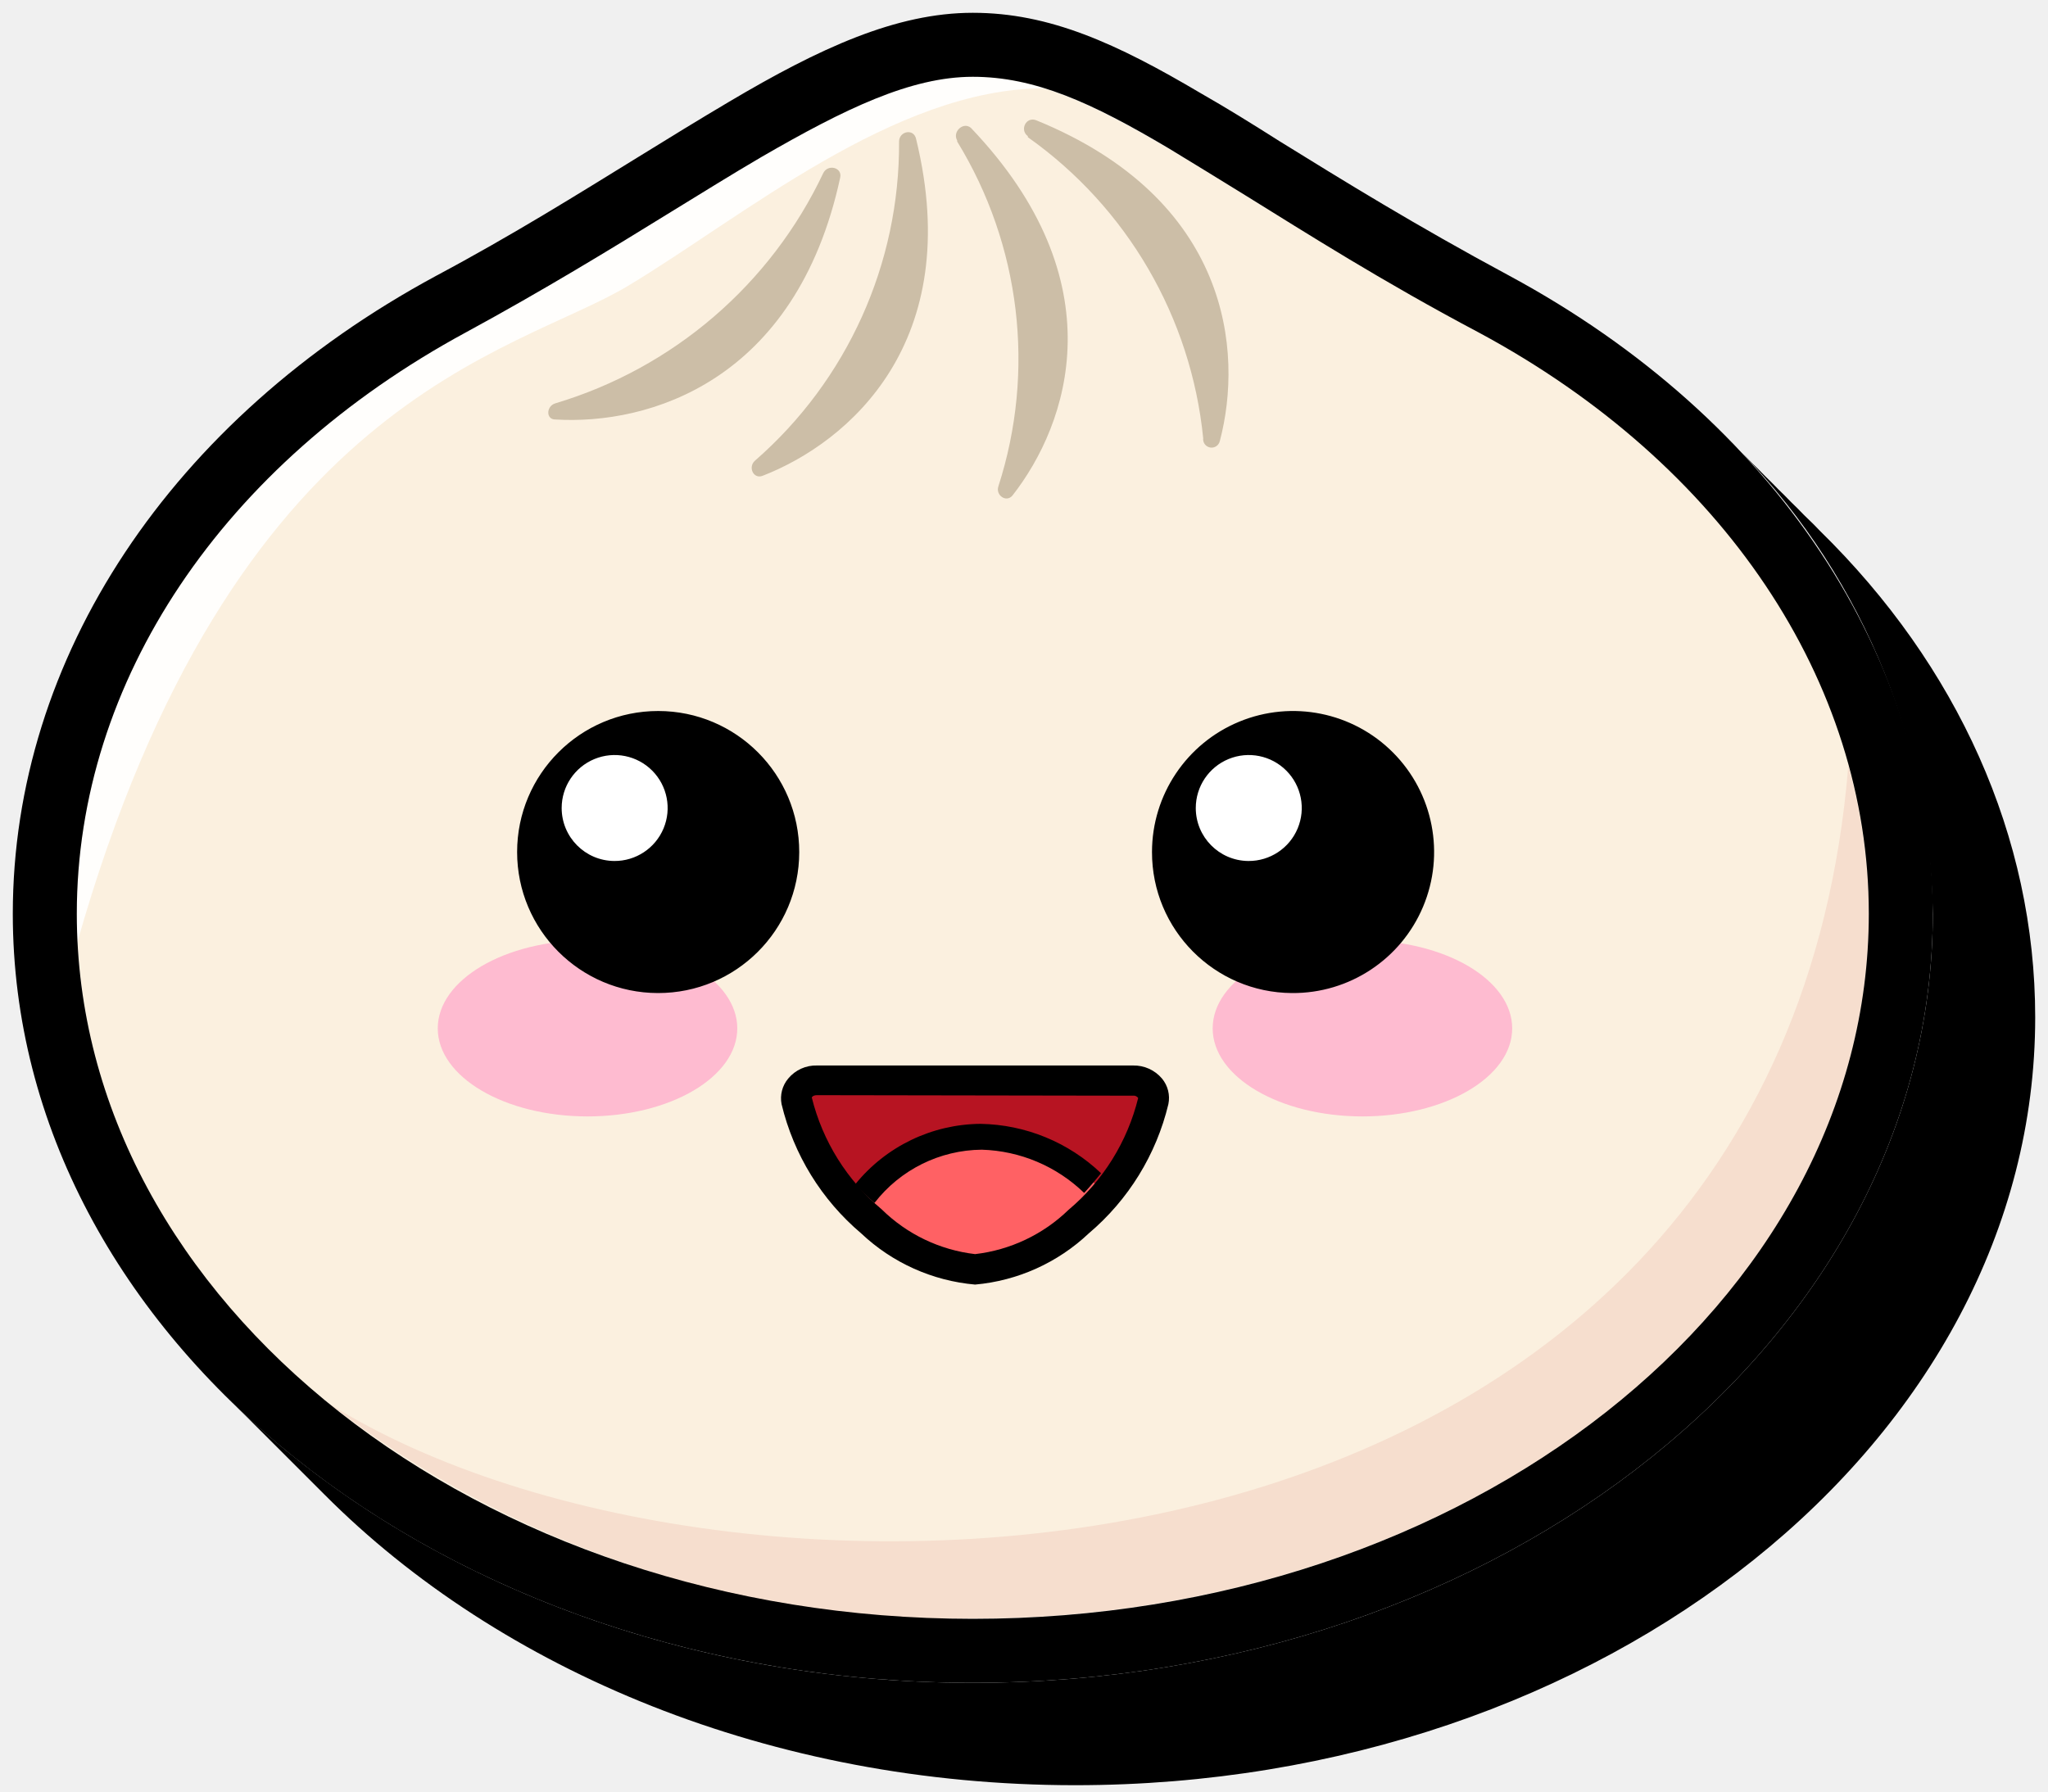
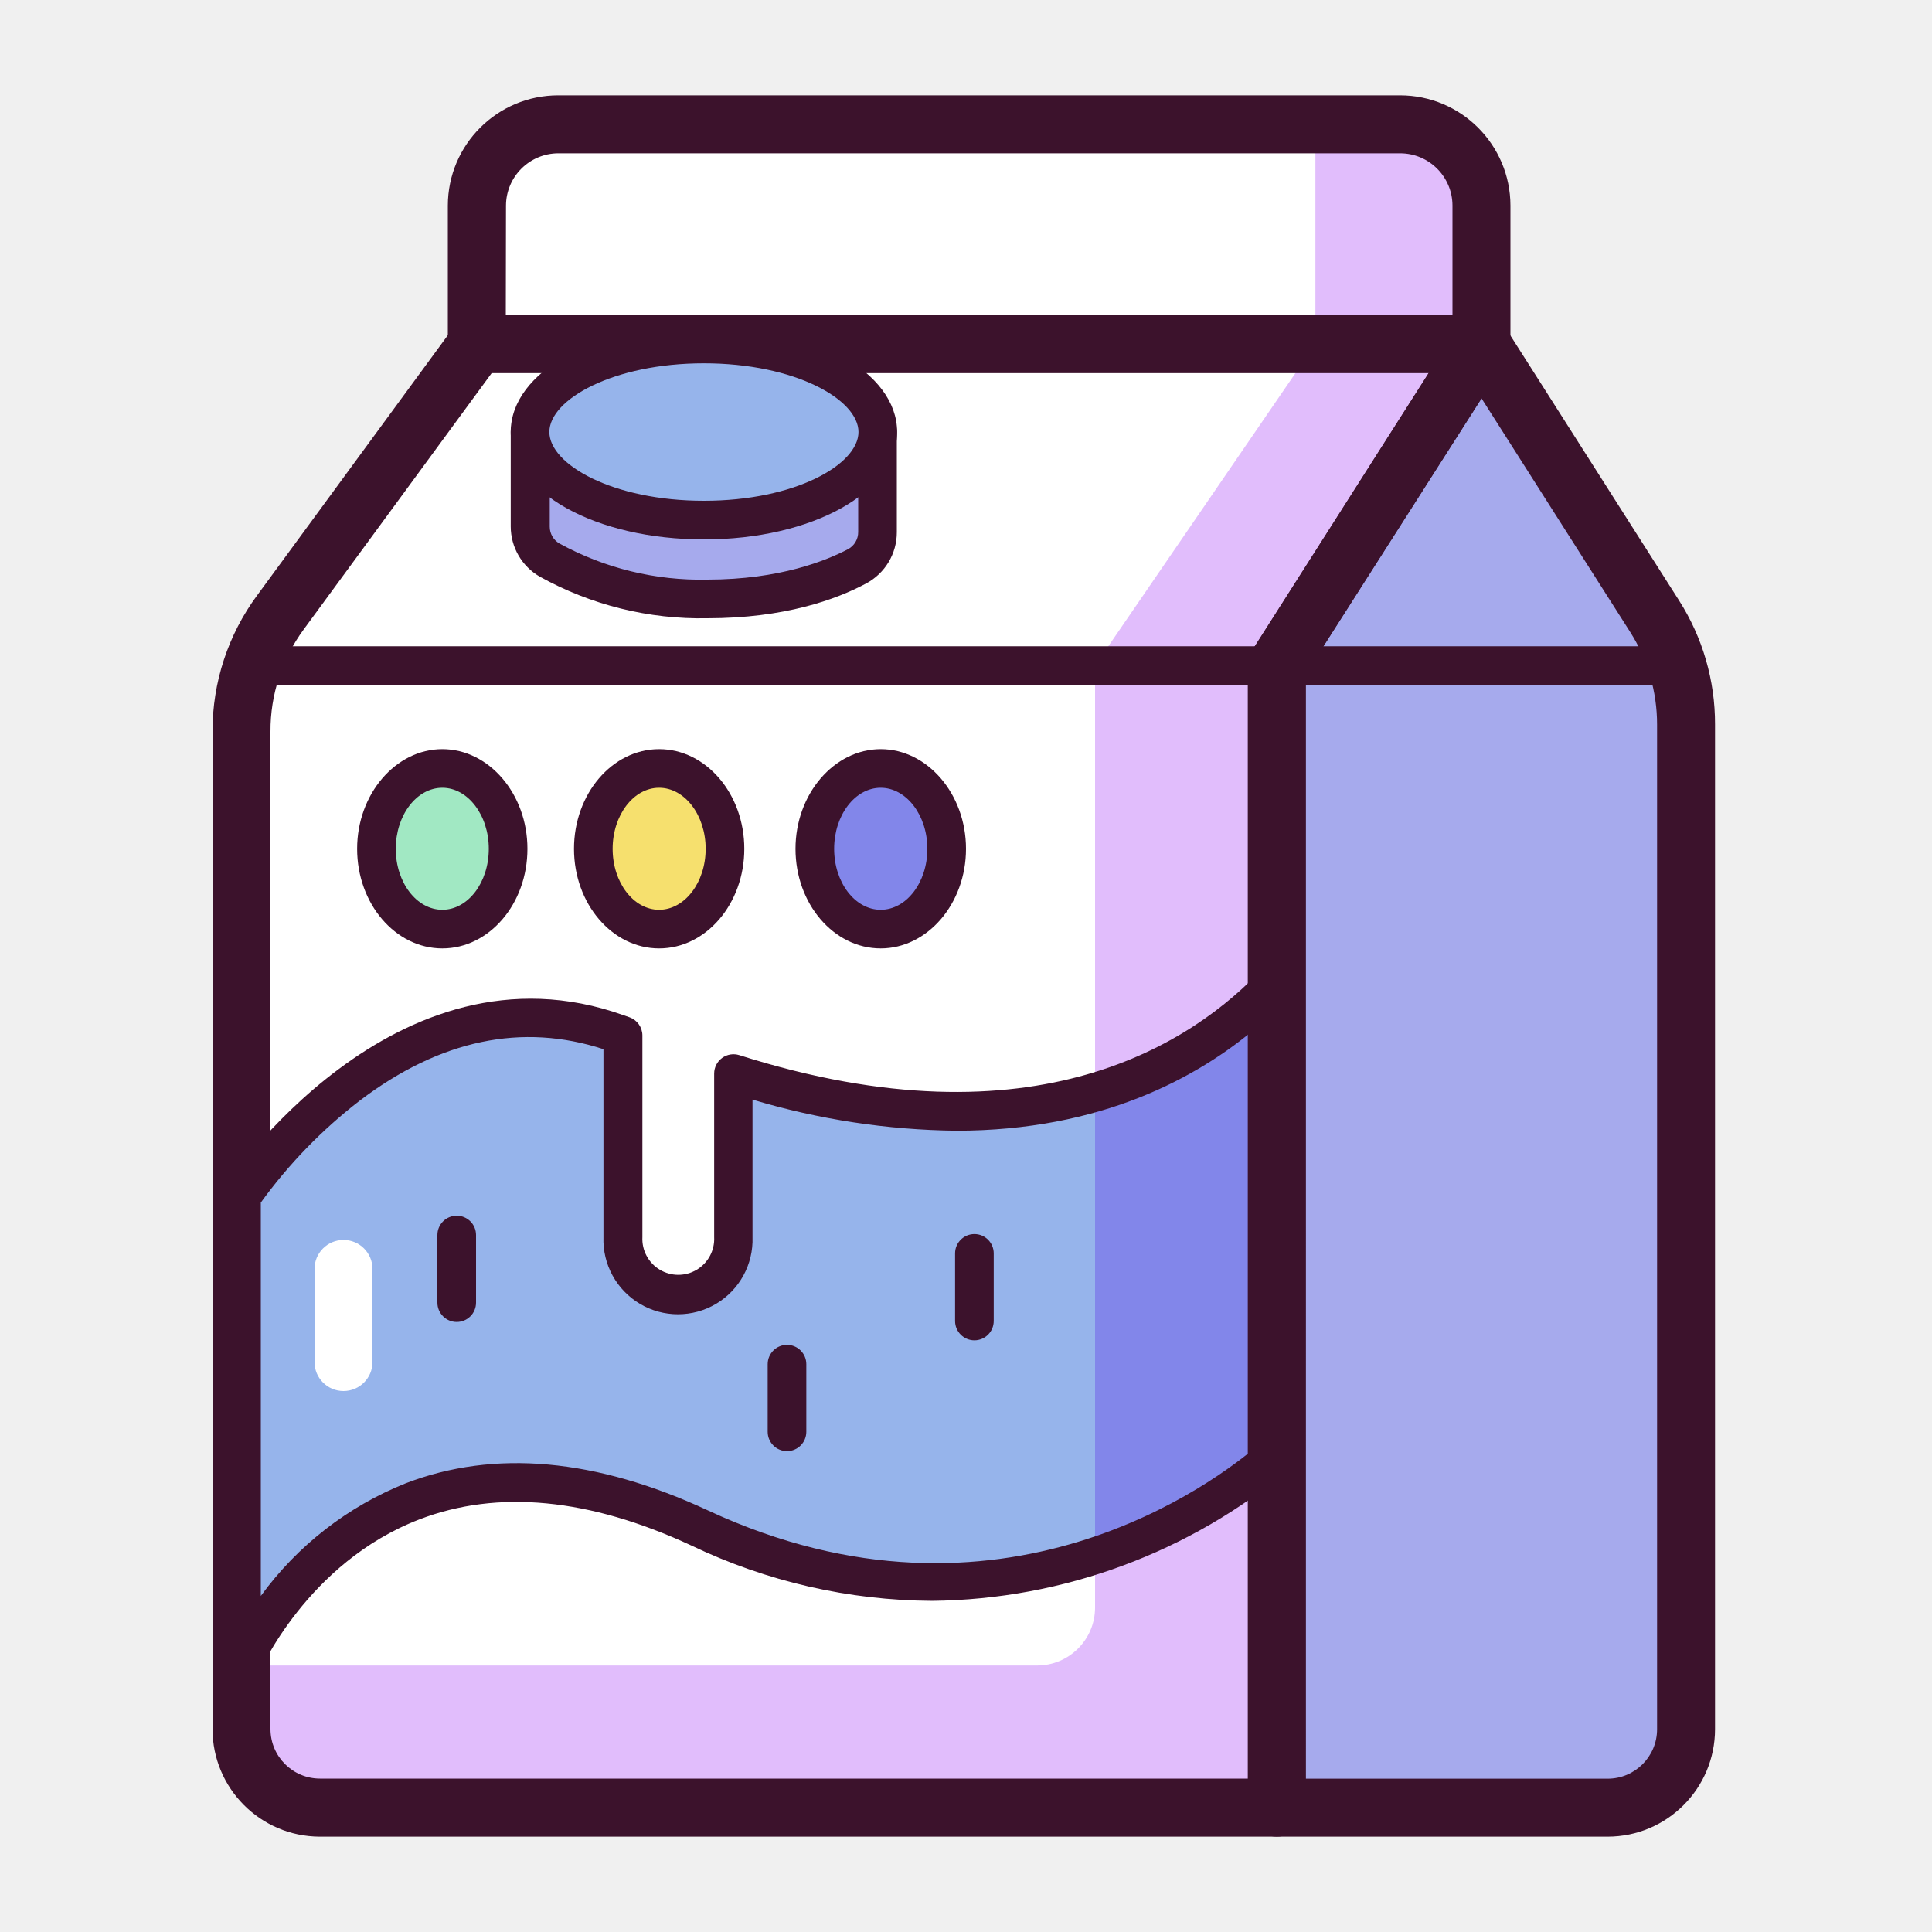
- <svg xmlns="http://www.w3.org/2000/svg" id="Bun" viewBox="0 0 80 70">
-   <path id="Shadow" d="M71.09,20.74c-.16-.17-.33-.34-.5-.5s-.33-.34-.5-.5-.33-.34-.5-.5-.33-.34-.5-.5-.33-.34-.5-.5-.33-.34-.5-.5-.33-.34-.5-.5A26.46,26.46,0,0,1,75.5,35.7c0,16.57-16.82,30.05-37.5,30.05-11.58,0-21.94-4.23-28.83-10.86l.5.5.5.5.5.5.5.5.5.5.5.5.5.5C19.55,65.3,30.14,69.75,42,69.75c20.68,0,37.5-13.48,37.5-30C79.5,32.69,76.46,26,71.09,20.74Z" />
-   <g id="Body">
-     <path id="Background" d="M73,35.7c0,15.21-15.67,27.54-35,27.54S3,50.91,3,35.7C3,26.27,9,17.94,18.22,13S33.18,3,38,3s8.94,4.13,19.78,10C67,17.94,73,26.27,73,35.7Z" style="fill:#fbf0df" />
-     <path id="Bottom_Shadow" data-name="Bottom Shadow" d="M73,35.7a21.67,21.67,0,0,0-.8-5.78c-2.73,33.3-43.35,34.9-59.32,24.94A40,40,0,0,0,38,63.24C57.3,63.24,73,50.89,73,35.7Z" style="fill:#f6dece" />
-     <path id="Light_Shine" data-name="Light Shine" d="M24.53,11.17C29,8.49,34.94,3.46,40.78,3.45A9.29,9.29,0,0,0,38,3c-2.42,0-5,1.25-8.25,3.13-1.13.66-2.3,1.39-3.54,2.15-2.33,1.44-5,3.07-8,4.7C8.69,18.13,3,26.62,3,35.7c0,.4,0,.8,0,1.19C9.06,15.48,20.07,13.85,24.53,11.17Z" style="fill:#fffefc" />
-     <path id="Top" d="M35.12,5.53A16.41,16.41,0,0,1,29.49,18c-.28.25-.06.73.3.59,3.37-1.31,7.92-5.23,6-13.14C35.71,5,35.12,5.12,35.12,5.53Zm2.27,0A16.24,16.24,0,0,1,39,19c-.12.35.31.65.55.36C41.74,16.56,43.65,11,37.93,5,37.64,4.74,37.19,5.14,37.39,5.49Zm2.76-.17A16.42,16.42,0,0,1,47,17.12a.33.33,0,0,0,.65.11c.92-3.49.4-9.44-7.17-12.53C40.08,4.54,39.82,5.08,40.15,5.32ZM21.69,15.76a16.94,16.94,0,0,0,10.47-9c.18-.36.75-.22.66.18-1.73,8-7.52,9.67-11.12,9.45C21.32,16.4,21.33,15.87,21.69,15.76Z" style="fill:#ccbea7;fill-rule:evenodd" />
-     <path id="Outline" d="M38,65.75C17.32,65.75.5,52.27.5,35.7c0-10,6.18-19.33,16.53-24.92,3-1.6,5.57-3.21,7.86-4.62,1.26-.78,2.45-1.51,3.6-2.19C32,1.89,35,.5,38,.5s5.62,1.2,8.9,3.14c1,.57,2,1.19,3.07,1.87,2.49,1.54,5.3,3.28,9,5.27C69.32,16.37,75.5,25.69,75.5,35.7,75.5,52.27,58.68,65.75,38,65.75ZM38,3c-2.42,0-5,1.25-8.25,3.13-1.13.66-2.3,1.39-3.54,2.15-2.33,1.44-5,3.07-8,4.7C8.69,18.13,3,26.62,3,35.7,3,50.89,18.7,63.25,38,63.25S73,50.89,73,35.7C73,26.62,67.31,18.13,57.78,13,54,11,51.05,9.12,48.66,7.64c-1.09-.67-2.09-1.29-3-1.84C42.63,4,40.42,3,38,3Z" />
-   </g>
-   <g id="Mouth">
-     <g id="Background-2" data-name="Background">
-       <path d="M45.05,43a8.93,8.93,0,0,1-2.92,4.71,6.81,6.81,0,0,1-4,1.88A6.84,6.84,0,0,1,34,47.71,8.93,8.93,0,0,1,31.12,43a.72.72,0,0,1,.8-.81H44.26A.72.72,0,0,1,45.05,43Z" style="fill:#b71422" />
-     </g>
-     <g id="Tongue">
-       <path id="Background-3" data-name="Background" d="M34,47.79a6.91,6.91,0,0,0,4.12,1.9,6.91,6.91,0,0,0,4.11-1.9,10.63,10.63,0,0,0,1-1.07,6.83,6.83,0,0,0-4.9-2.31,6.15,6.15,0,0,0-5,2.78C33.56,47.4,33.76,47.6,34,47.79Z" style="fill:#ff6164" />
-       <path id="Outline-2" data-name="Outline" d="M34.16,47a5.36,5.36,0,0,1,4.19-2.08,6,6,0,0,1,4,1.69c.23-.25.45-.51.66-.77a7,7,0,0,0-4.71-1.93,6.36,6.36,0,0,0-4.89,2.36A9.53,9.53,0,0,0,34.16,47Z" />
-     </g>
-     <path id="Outline-3" data-name="Outline" d="M38.09,50.19a7.42,7.42,0,0,1-4.45-2,9.52,9.52,0,0,1-3.11-5.05,1.2,1.2,0,0,1,.26-1,1.41,1.41,0,0,1,1.13-.51H44.26a1.44,1.44,0,0,1,1.13.51,1.19,1.19,0,0,1,.25,1h0a9.52,9.52,0,0,1-3.11,5.05A7.42,7.42,0,0,1,38.09,50.19Zm-6.17-7.4c-.16,0-.2.07-.21.09a8.29,8.29,0,0,0,2.73,4.37A6.23,6.23,0,0,0,38.09,49a6.28,6.28,0,0,0,3.65-1.73,8.3,8.3,0,0,0,2.72-4.37.21.21,0,0,0-.2-.09Z" />
-   </g>
-   <g id="Face">
-     <ellipse id="Right_Blush" data-name="Right Blush" cx="53.22" cy="40.18" rx="5.85" ry="3.44" style="fill:#febbd0" />
-     <ellipse id="Left_Bluch" data-name="Left Bluch" cx="22.95" cy="40.18" rx="5.85" ry="3.44" style="fill:#febbd0" />
-     <path id="Eyes" d="M25.7,38.8a5.51,5.51,0,1,0-5.5-5.51A5.51,5.51,0,0,0,25.7,38.8Zm24.77,0A5.51,5.51,0,1,0,45,33.29,5.5,5.5,0,0,0,50.47,38.8Z" style="fill-rule:evenodd" />
-     <path id="Iris" d="M24,33.64a2.07,2.07,0,1,0-2.06-2.07A2.07,2.07,0,0,0,24,33.64Zm24.77,0a2.07,2.07,0,1,0-2.06-2.07A2.07,2.07,0,0,0,48.75,33.64Z" style="fill:#fff;fill-rule:evenodd" />
-   </g>
+ <svg xmlns="http://www.w3.org/2000/svg" t="1767974120406" class="icon" viewBox="0 0 1024 1024" version="1.1" p-id="1329" width="200" height="200">
+   <path d="M742.093 65.894H295.936a43.008 43.008 0 0 0-43.059 43.059v73.37L148.48 324.608a106.701 106.701 0 0 0-20.48 63.078V916.48a41.574 41.574 0 0 0 41.626 41.574h507.238V352.768l78.797-123.802h29.696V108.954a43.059 43.059 0 0 0-43.264-43.059z" fill="#FFFFFF" p-id="1330" />
+   <path d="M742.093 65.894h-44.902v116.429L580.403 352.768v499.251a30.72 30.72 0 0 1-30.72 30.72H128V916.48a41.574 41.574 0 0 0 41.626 41.574h507.238V352.768l78.797-123.802h29.696V108.954a43.059 43.059 0 0 0-43.264-43.059z" fill="#E1BDFC" p-id="1331" />
+   <path d="M676.71 958.106h175.36a41.523 41.523 0 0 0 41.574-41.574V384a106.854 106.854 0 0 0-16.64-57.242l-91.802-144.435-108.493 170.445z" fill="#A6AAED" p-id="1332" />
+   <path d="M676.71 973.466H169.472A57.037 57.037 0 0 1 112.64 916.48V387.686a120.986 120.986 0 0 1 23.654-72.141L240.64 173.21a15.36 15.36 0 0 1 12.339-6.246h532.48a15.36 15.36 0 0 1 12.954 23.603l-106.342 166.656v600.883a15.36 15.36 0 0 1-15.36 15.36zM260.659 197.683L160.922 333.67A90.778 90.778 0 0 0 143.36 387.686V916.48a26.266 26.266 0 0 0 26.266 26.214h491.878V352.768a15.616 15.616 0 0 1 2.406-8.243l93.44-146.842z" fill="#3C122C" p-id="1333" />
+   <path d="M785.203 197.683h-532.48a15.36 15.36 0 0 1-15.36-15.36V108.954A58.522 58.522 0 0 1 295.936 50.534h446.157a58.522 58.522 0 0 1 58.47 58.419v73.37a15.36 15.36 0 0 1-15.36 15.36z m-517.12-30.72h501.76V108.954a27.75 27.75 0 0 0-27.75-27.699H295.936a27.802 27.802 0 0 0-27.75 27.699zM883.456 363.008H143.36a10.24 10.24 0 1 1 0-20.48h740.096a10.24 10.24 0 0 1 0 20.48z" fill="#3C122C" p-id="1334" />
+   <path d="M388.659 568.986v86.682a29.286 29.286 0 0 1-29.235 29.286 29.286 29.286 0 0 1-29.286-29.286v-106.854l-3.226-1.126C211.61 506.522 128 634.163 128 634.163v248.474s65.894-155.136 242.995-72.755 305.869-39.066 305.869-39.066v-250.573c-79.667 85.146-199.27 77.005-288.205 48.742z" fill="#96B4EB" p-id="1335" />
+   <path d="M580.403 824.627a278.221 278.221 0 0 0 96.307-53.811v-250.573A207.411 207.411 0 0 1 580.403 578.56z" fill="#8286EA" p-id="1336" />
+   <path d="M128 892.877a8.96 8.96 0 0 1-2.048 0 10.24 10.24 0 0 1-8.243-10.24v-248.474a10.496 10.496 0 0 1 1.69-5.632c0.87-1.331 89.549-133.888 211.046-90.47l3.226 1.126a10.24 10.24 0 0 1 6.81 9.626v106.854a19.046 19.046 0 1 0 38.042 0v-86.682a10.24 10.24 0 0 1 4.198-8.243 10.24 10.24 0 0 1 9.165-1.485c157.338 49.971 241.357-7.373 277.453-46.08a10.24 10.24 0 0 1 17.715 7.014v250.573a10.24 10.24 0 0 1-3.174 7.475 300.544 300.544 0 0 1-189.798 70.246A299.213 299.213 0 0 1 366.541 819.2c-54.17-25.19-102.707-29.85-144.282-13.875-59.546 22.886-84.736 80.794-84.941 81.357a10.24 10.24 0 0 1-9.318 6.195z m10.24-255.488v208.486a175.821 175.821 0 0 1 76.8-59.699c46.95-18.074 100.864-13.21 160.205 14.387 155.392 72.294 270.49-16.435 291.328-34.355v-222.054c-31.693 27.034-83.2 55.142-159.693 55.142a390.605 390.605 0 0 1-108.032-16.486v72.858a39.526 39.526 0 1 1-79.002 0v-99.584c-43.059-14.029-86.477-5.12-129.126 27.238A262.707 262.707 0 0 0 138.24 637.389z" fill="#3C122C" p-id="1337" />
+   <path d="M316.826 228.966h-35.84v50.176a20.48 20.48 0 0 0 10.24 17.766 165.683 165.683 0 0 0 83.712 20.48c39.936 0 65.894-10.24 79.258-17.306a20.48 20.48 0 0 0 10.906-18.227V228.966z" fill="#A6AAED" p-id="1338" />
+   <path d="M374.938 327.68a175.77 175.77 0 0 1-88.883-22.067 30.72 30.72 0 0 1-15.36-26.573v-50.176a10.24 10.24 0 0 1 10.24-10.24h184.166a10.24 10.24 0 0 1 10.24 10.24v53.146a30.72 30.72 0 0 1-16.282 27.238c-15.77 8.448-43.162 18.432-84.122 18.432zM291.379 239.206v39.936a10.24 10.24 0 0 0 5.12 8.909A155.699 155.699 0 0 0 374.938 307.2c38.656 0 63.232-10.24 74.445-16.077a10.24 10.24 0 0 0 5.478-9.216v-42.701z" fill="#3C122C" p-id="1339" />
+   <path d="M281.139 228.966a91.955 46.694 0 1 0 183.91 0 91.955 46.694 0 1 0-183.91 0Z" fill="#96B4EB" p-id="1340" />
+   <path d="M373.094 285.901c-57.293 0-102.4-24.986-102.4-56.934s44.902-56.883 102.4-56.883 102.4 24.986 102.4 56.883-45.056 56.934-102.4 56.934z m0-93.338c-48.128 0-81.92 19.2-81.92 36.403s33.587 36.454 81.92 36.454 81.92-19.2 81.92-36.454-33.741-36.403-81.92-36.403z" fill="#3C122C" p-id="1341" />
+   <path d="M199.526 449.894a42.547 34.918 90 1 0 69.837 0 42.547 34.918 90 1 0-69.837 0Z" fill="#A1E8C3" p-id="1342" />
+   <path d="M234.445 502.682c-24.934 0-45.158-23.706-45.158-52.787s20.48-52.838 45.158-52.838 45.107 23.706 45.107 52.838-20.224 52.787-45.107 52.787z m0-85.146c-13.619 0-24.678 14.541-24.678 32.358s11.059 32.307 24.678 32.307 24.627-14.49 24.627-32.307-11.059-32.358-24.627-32.358z" fill="#3C122C" p-id="1343" />
+   <path d="M314.419 449.894a42.547 34.918 90 1 0 69.837 0 42.547 34.918 90 1 0-69.837 0Z" fill="#F6E06E" p-id="1344" />
+   <path d="M349.338 502.682c-24.883 0-45.107-23.706-45.107-52.787s20.224-52.838 45.107-52.838 45.158 23.706 45.158 52.838-20.275 52.787-45.158 52.787z m0-85.146c-13.568 0-24.627 14.541-24.627 32.358s11.059 32.307 24.627 32.307 24.678-14.49 24.678-32.307-11.059-32.358-24.678-32.358z" fill="#3C122C" p-id="1345" />
+   <path d="M431.872 449.894a42.547 34.918 90 1 0 69.837 0 42.547 34.918 90 1 0-69.837 0Z" fill="#8286EA" p-id="1346" />
+   <path d="M466.79 502.682c-24.934 0-45.158-23.706-45.158-52.787s20.48-52.838 45.158-52.838S512 420.762 512 449.894s-20.48 52.787-45.21 52.787z m0-85.146c-13.619 0-24.678 14.541-24.678 32.358s11.059 32.307 24.678 32.307S491.52 467.712 491.52 449.894s-11.162-32.358-24.73-32.358zM852.07 973.466h-175.36a15.36 15.36 0 0 1-15.36-15.36V352.768a15.616 15.616 0 0 1 2.406-8.243L772.25 174.08a15.36 15.36 0 0 1 25.907 0l91.802 144.23A121.6 121.6 0 0 1 909.005 384v532.48a56.986 56.986 0 0 1-56.934 56.986z m-160-30.72h160a26.214 26.214 0 0 0 26.214-26.214V384a91.341 91.341 0 0 0-14.234-48.998l-78.848-123.904-93.133 146.125zM516.454 710.4a10.24 10.24 0 0 1-10.24-10.24v-35.84a10.24 10.24 0 0 1 20.48 0v35.84a10.24 10.24 0 0 1-10.24 10.24zM242.074 700.672a10.24 10.24 0 0 1-10.24-10.24v-35.84a10.24 10.24 0 0 1 20.48 0v35.84a10.24 10.24 0 0 1-10.24 10.24zM417.126 769.126a10.24 10.24 0 0 1-10.24-10.24v-35.84a10.24 10.24 0 0 1 20.48 0v35.84a10.24 10.24 0 0 1-10.24 10.24z" fill="#3C122C" p-id="1347" />
+   <path d="M182.067 737.28a15.36 15.36 0 0 1-15.36-15.36v-49.357a15.36 15.36 0 0 1 30.72 0V721.92a15.36 15.36 0 0 1-15.36 15.36z" fill="#FFFFFF" p-id="1348" />
</svg>
